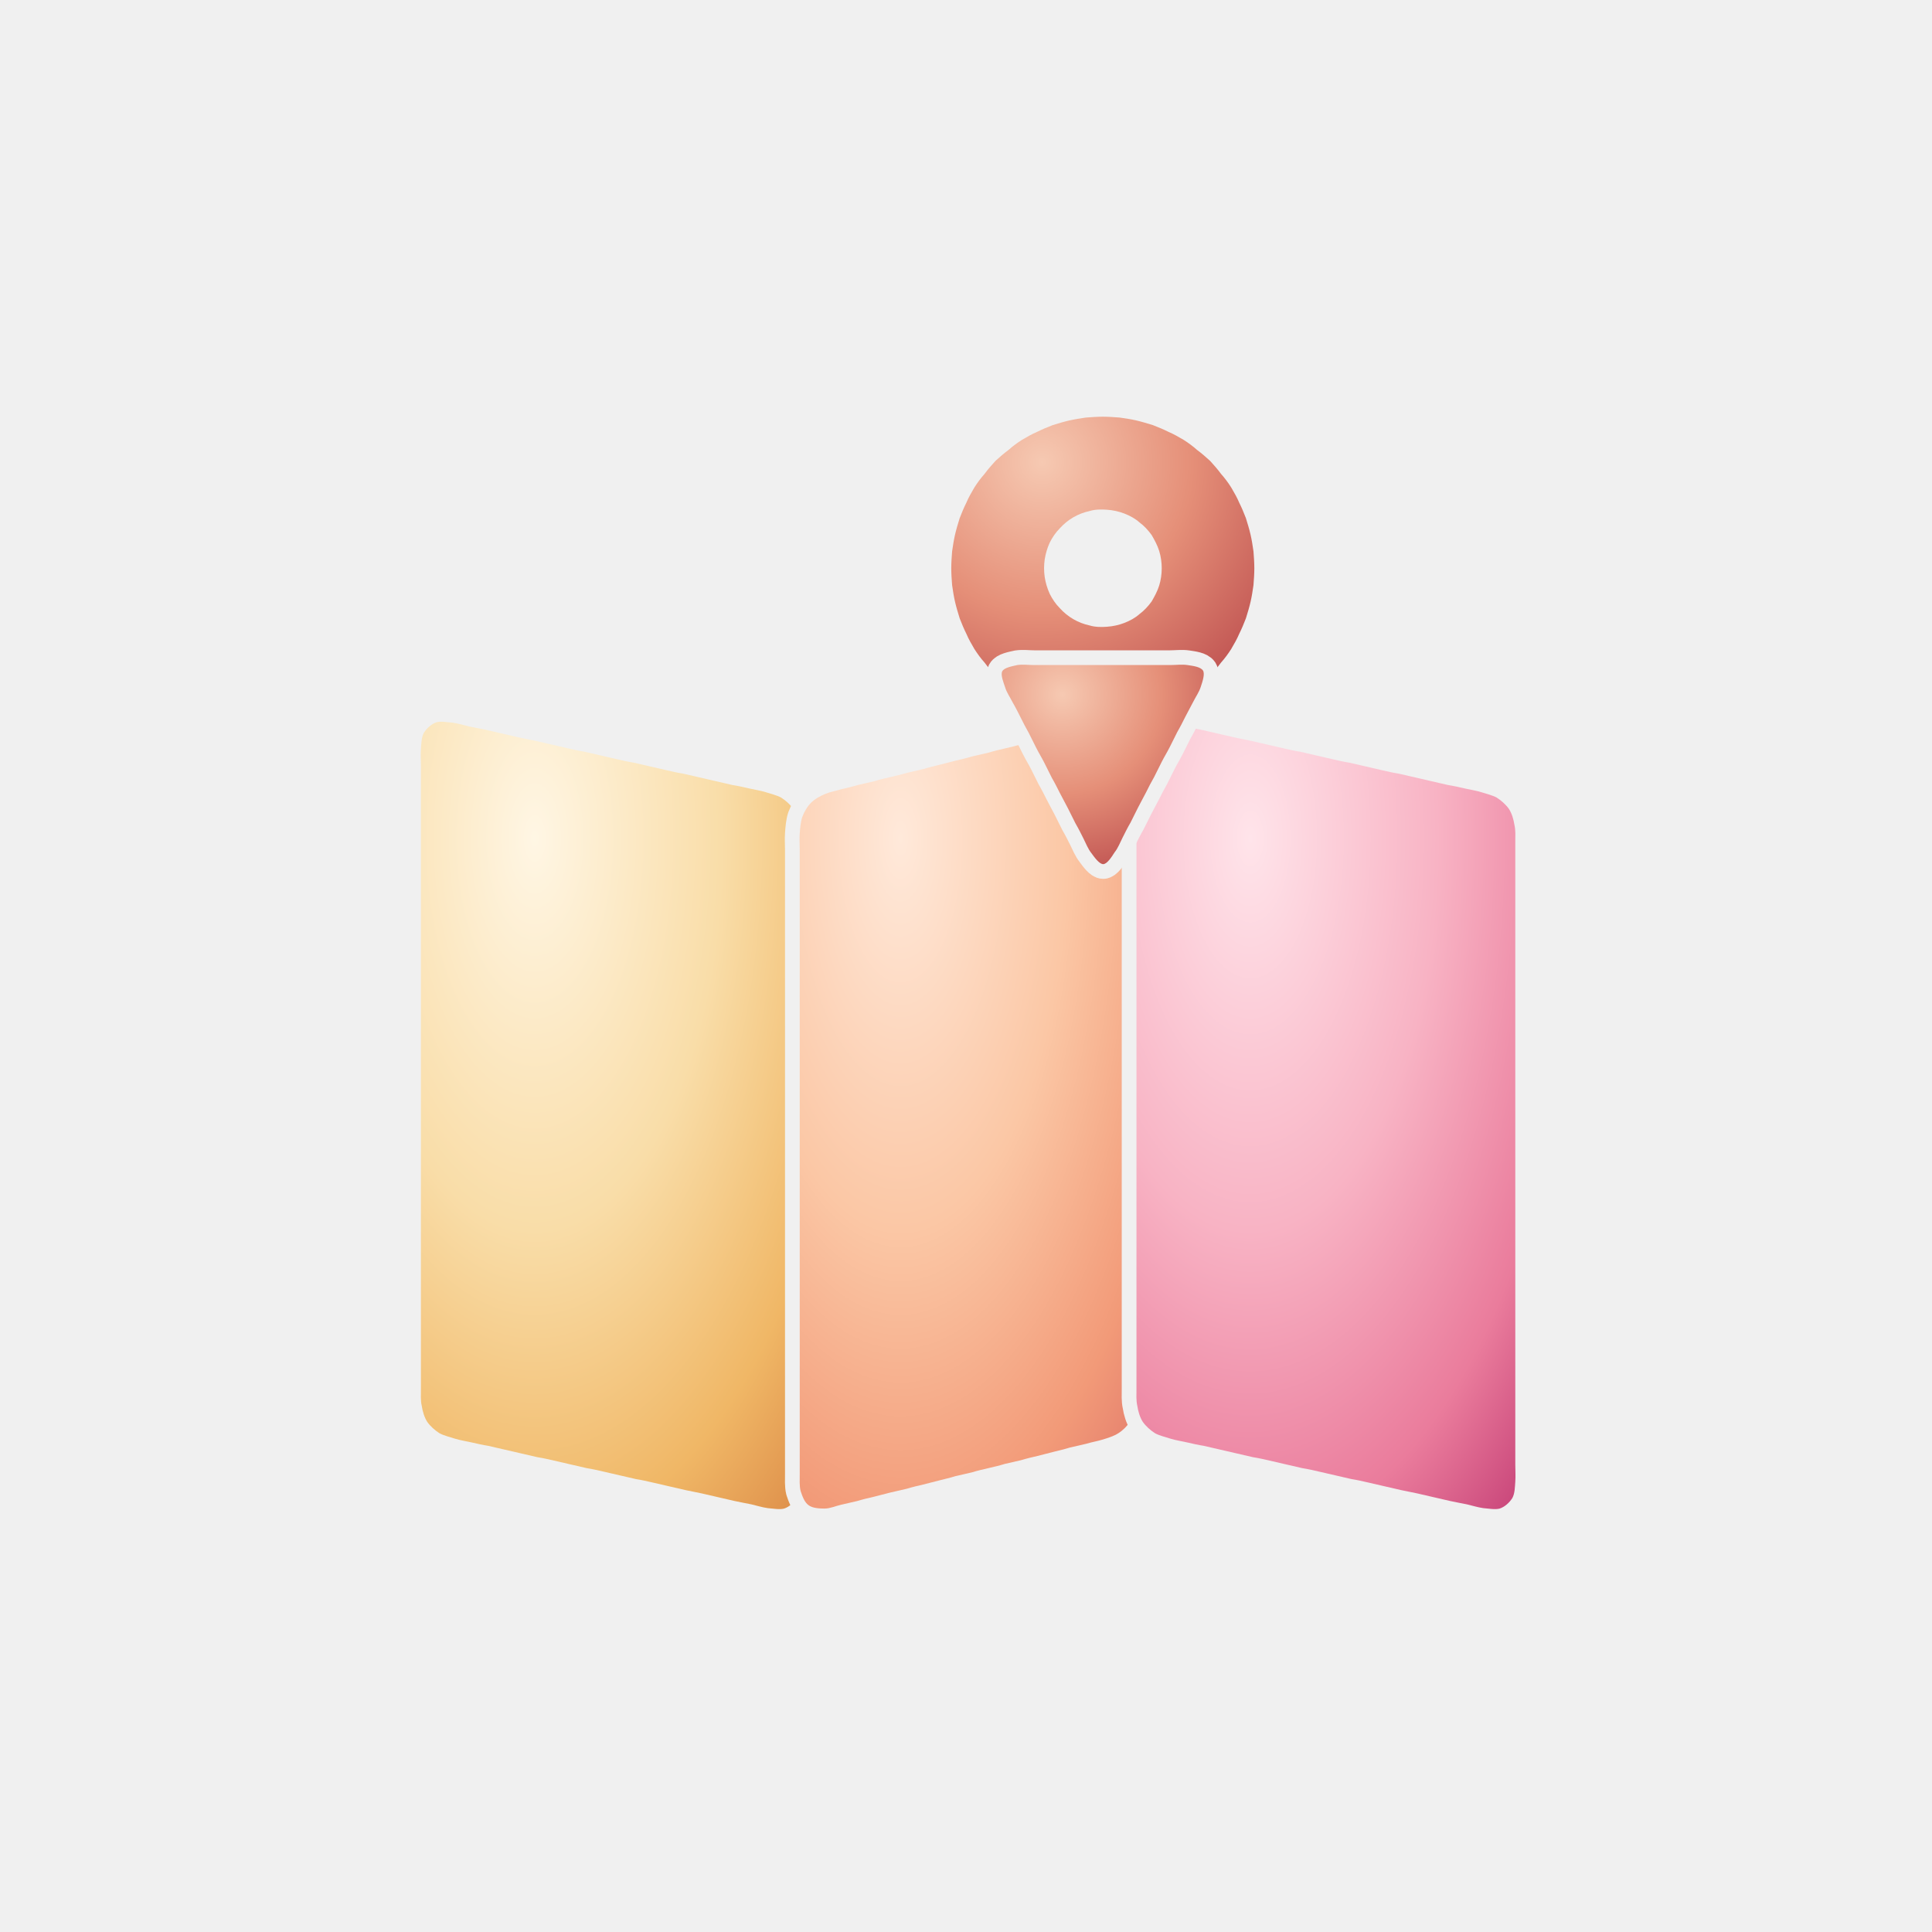
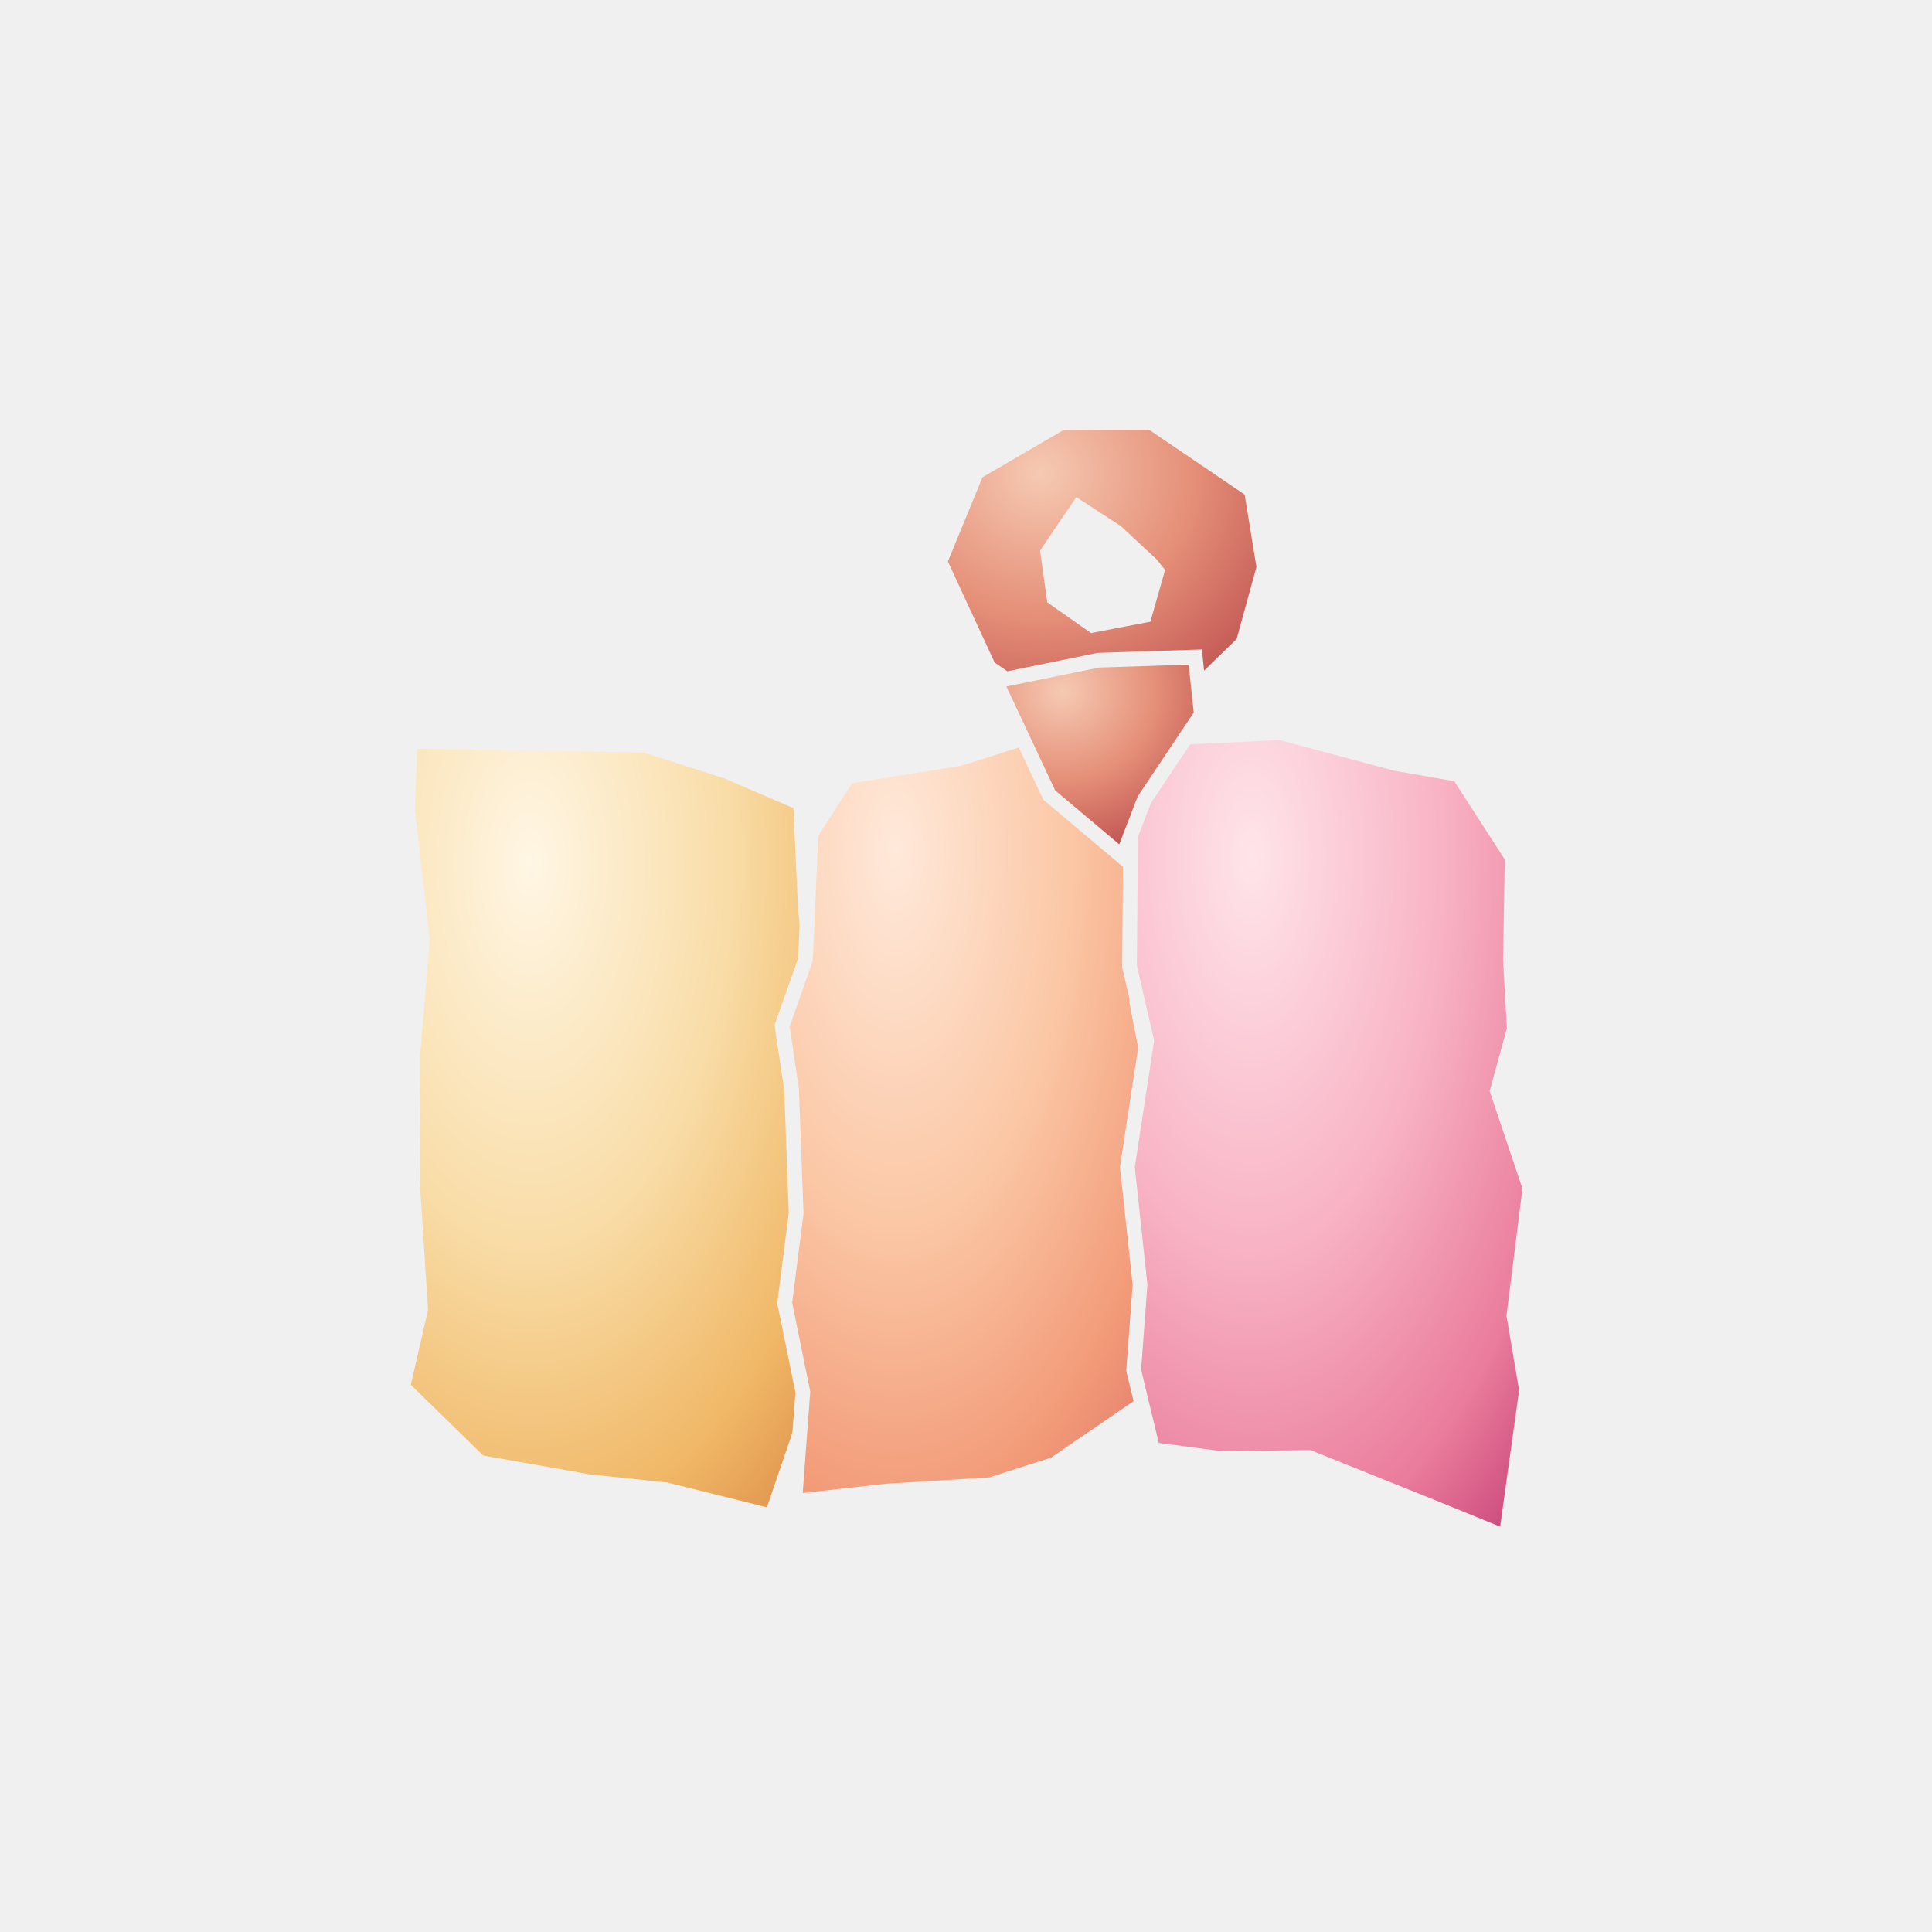
<svg xmlns="http://www.w3.org/2000/svg" width="459" height="459" viewBox="0 0 459 459" fill="none">
  <defs>
-     <path id="s0" d="M100 178C100.1 176.7 100.1 175.2 100.7 174.1C101.4 173 102.5 172 103.7 171.6C104.8 171.3 106.3 171.6 107.6 171.7C109 171.9 110.2 172.3 111.5 172.6C112.9 172.9 114.2 173.1 115.5 173.4C116.8 173.7 118.1 174 119.4 174.3C120.7 174.6 122 174.9 123.3 175.2C124.6 175.5 125.9 175.7 127.2 176C128.5 176.3 129.8 176.6 131.1 176.9C132.4 177.2 133.7 177.5 135 177.8C136.3 178.1 137.6 178.4 138.9 178.6C140.2 178.9 141.5 179.2 142.8 179.5C144.1 179.8 145.4 180.1 146.7 180.4C148 180.7 149.3 181 150.6 181.2C151.9 181.5 153.2 181.8 154.5 182.1C155.8 182.4 157.1 182.7 158.4 183C159.7 183.3 161 183.6 162.3 183.8C163.6 184.1 164.9 184.4 166.2 184.7C167.5 185 168.8 185.3 170.1 185.6C171.4 185.9 172.7 186.2 174 186.5C175.3 186.7 176.6 187 177.9 187.3C179.2 187.6 180.6 187.8 181.9 188.2C183.1 188.6 184.5 188.9 185.6 189.5C186.7 190.2 187.8 191.2 188.5 192.2C189.2 193.3 189.6 194.7 189.8 196C190.1 197.3 190 198.6 190 200C190 201.3 190 202.6 190 204C190 205.3 190 206.6 190 208C190 209.3 190 210.6 190 212C190 213.3 190 214.6 190 216C190 217.3 190 218.6 190 220C190 221.3 190 222.6 190 224C190 225.3 190 226.6 190 228C190 229.3 190 230.6 190 232C190 233.3 190 234.6 190 236C190 237.3 190 238.6 190 240C190 241.3 190 242.6 190 244C190 245.3 190 246.6 190 248C190 249.3 190 250.6 190 252C190 253.3 190 254.6 190 256C190 257.3 190 258.6 190 260C190 261.3 190 262.6 190 264C190 265.3 190 266.6 190 268C190 269.3 190 270.6 190 272C190 273.3 190 274.6 190 276C190 277.3 190 278.6 190 280C190 281.3 190 282.6 190 284C190 285.3 190 286.7 190 288C190 289.3 190 290.7 190 292C190 293.3 190 294.7 190 296C190 297.3 190 298.7 190 300C190 301.3 190 302.7 190 304C190 305.3 190 306.7 190 308C190 309.3 190 310.7 190 312C190 313.3 190 314.7 190 316C190 317.3 190 318.7 190 320C190 321.3 190 322.7 190 324C190 325.3 190 326.7 190 328C190 329.3 190 330.7 190 332C190 333.3 190 334.7 190 336C190 337.3 190 338.7 190 340C190 341.3 190 342.7 190 344C190 345.3 190 346.7 190 348C190 349.3 190.1 350.7 190 352C189.9 353.3 189.9 354.8 189.3 355.9C188.6 357 187.5 358 186.3 358.4C185.2 358.7 183.7 358.4 182.4 358.3C181 358.1 179.8 357.7 178.5 357.4C177.1 357.1 175.8 356.9 174.5 356.6C173.2 356.3 171.9 356 170.6 355.7C169.3 355.4 168 355.1 166.7 354.8C165.4 354.5 164.1 354.3 162.8 354C161.5 353.7 160.2 353.4 158.9 353.1C157.6 352.8 156.3 352.5 155 352.2C153.7 351.9 152.4 351.6 151.1 351.4C149.8 351.1 148.5 350.8 147.2 350.5C145.9 350.2 144.6 349.9 143.3 349.6C142 349.3 140.7 349 139.4 348.8C138.1 348.5 136.8 348.2 135.5 347.9C134.2 347.6 132.9 347.3 131.6 347C130.3 346.7 129 346.4 127.7 346.2C126.4 345.9 125.1 345.6 123.8 345.3C122.5 345 121.2 344.7 119.9 344.4C118.6 344.1 117.3 343.8 116 343.5C114.7 343.3 113.4 343 112.1 342.7C110.8 342.4 109.4 342.2 108.1 341.8C106.9 341.4 105.5 341.1 104.4 340.5C103.3 339.8 102.2 338.8 101.5 337.8C100.8 336.7 100.4 335.3 100.2 334C99.9 332.7 100 331.4 100 330C100 328.7 100 327.4 100 326C100 324.7 100 323.4 100 322C100 320.7 100 319.4 100 318C100 316.7 100 315.4 100 314C100 312.7 100 311.4 100 310C100 308.7 100 307.4 100 306C100 304.7 100 303.4 100 302C100 300.7 100 299.4 100 298C100 296.7 100 295.4 100 294C100 292.7 100 291.4 100 290C100 288.7 100 287.4 100 286C100 284.7 100 283.4 100 282C100 280.7 100 279.4 100 278C100 276.7 100 275.4 100 274C100 272.7 100 271.4 100 270C100 268.7 100 267.4 100 266C100 264.7 100 263.4 100 262C100 260.7 100 259.4 100 258C100 256.7 100 255.4 100 254C100 252.7 100 251.4 100 250C100 248.7 100 247.4 100 246C100 244.7 100 243.3 100 242C100 240.7 100 239.3 100 238C100 236.7 100 235.3 100 234C100 232.7 100 231.3 100 230C100 228.7 100 227.3 100 226C100 224.7 100 223.3 100 222C100 220.7 100 219.3 100 218C100 216.7 100 215.3 100 214C100 212.7 100 211.3 100 210C100 208.7 100 207.3 100 206C100 204.7 100 203.3 100 202C100 200.7 100 199.3 100 198C100 196.7 100 195.3 100 194C100 192.7 100 191.3 100 190C100 188.7 100 187.3 100 186C100 184.7 100 183.3 100 182C100 180.7 99.9 179.3 100 178Z" />
-     <path id="s1" d="M190 198C190.1 196.7 190.2 195.3 190.6 194.1C191.1 192.8 191.8 191.6 192.7 190.7C193.6 189.8 194.9 189.1 196.1 188.6C197.3 188.1 198.6 187.9 199.9 187.5C201.2 187.2 202.5 186.9 203.8 186.5C205.1 186.2 206.4 185.9 207.7 185.6C209 185.2 210.3 184.9 211.6 184.6C212.9 184.3 214.2 184 215.5 183.6C216.8 183.3 218.1 183 219.4 182.7C220.7 182.3 222 182 223.2 181.7C224.5 181.4 225.8 181 227.1 180.7C228.4 180.4 229.7 180.1 231 179.7C232.3 179.4 233.6 179.1 234.9 178.8C236.2 178.4 237.5 178.1 238.8 177.8C240.1 177.5 241.4 177.2 242.7 176.8C244 176.5 245.3 176.2 246.6 175.9C247.9 175.5 249.2 175.2 250.4 174.9C251.7 174.6 253 174.2 254.3 173.9C255.6 173.6 256.9 173.3 258.2 172.9C259.5 172.6 260.8 172.2 262.1 172C263.4 171.8 264.9 171.4 266.1 171.7C267.2 172 268.5 172.9 269.2 173.9C269.8 174.9 269.8 176.5 270 177.8C270.1 179.1 270 180.5 270 181.8C270 183.1 270 184.5 270 185.8C270 187.1 270 188.5 270 189.8C270 191.2 270 192.5 270 193.8C270 195.2 270 196.5 270 197.8C270 199.2 270 200.5 270 201.8C270 203.2 270 204.5 270 205.8C270 207.2 270 208.5 270 209.8C270 211.2 270 212.5 270 213.8C270 215.2 270 216.5 270 217.9C270 219.2 270 220.5 270 221.9C270 223.2 270 224.5 270 225.9C270 227.2 270 228.5 270 229.9C270 231.2 270 232.5 270 233.9C270 235.2 270 236.5 270 237.9C270 239.2 270 240.5 270 241.9C270 243.2 270 244.6 270 245.9C270 247.2 270 248.6 270 249.9C270 251.2 270 252.6 270 253.9C270 255.2 270 256.6 270 257.9C270 259.2 270 260.6 270 261.9C270 263.2 270 264.6 270 265.9C270 267.3 270 268.6 270 269.9C270 271.3 270 272.6 270 273.9C270 275.3 270 276.6 270 277.9C270 279.3 270 280.6 270 281.9C270 283.3 270 284.6 270 285.9C270 287.3 270 288.6 270 289.9C270 291.3 270 292.6 270 294C270 295.3 270 296.6 270 298C270 299.3 270 300.6 270 302C270 303.3 270 304.6 270 306C270 307.3 270 308.6 270 310C270 311.3 270 312.6 270 314C270 315.3 270 316.6 270 318C270 319.3 270 320.7 270 322C270 323.3 270 324.7 270 326C270 327.3 270 328.7 270 330C270 331.3 270.1 332.7 269.9 334C269.6 335.3 269.2 336.7 268.5 337.7C267.8 338.8 266.8 339.8 265.7 340.5C264.6 341.2 263.3 341.6 262 342C260.7 342.4 259.4 342.6 258.1 343C256.8 343.3 255.5 343.6 254.2 343.9C252.9 344.3 251.6 344.6 250.4 344.9C249.1 345.2 247.8 345.6 246.5 345.9C245.2 346.2 243.9 346.5 242.6 346.9C241.3 347.2 240 347.5 238.7 347.8C237.4 348.2 236.1 348.5 234.8 348.8C233.5 349.1 232.2 349.4 230.9 349.8C229.6 350.1 228.3 350.4 227 350.7C225.7 351.1 224.4 351.4 223.2 351.7C221.9 352 220.6 352.4 219.3 352.7C218 353 216.7 353.3 215.4 353.7C214.1 354 212.8 354.3 211.5 354.6C210.2 354.9 208.9 355.3 207.6 355.6C206.3 355.9 205 356.2 203.7 356.6C202.4 356.9 201.1 357.2 199.8 357.5C198.5 357.8 197.2 358.4 195.9 358.4C194.6 358.4 193 358.3 192.1 357.6C191.1 356.9 190.6 355.4 190.2 354.2C189.9 353 190 351.5 190 350.2C190 348.9 190 347.5 190 346.2C190 344.9 190 343.5 190 342.2C190 340.8 190 339.5 190 338.2C190 336.8 190 335.5 190 334.2C190 332.8 190 331.5 190 330.2C190 328.8 190 327.5 190 326.2C190 324.8 190 323.5 190 322.2C190 320.8 190 319.5 190 318.2C190 316.8 190 315.5 190 314.1C190 312.8 190 311.5 190 310.1C190 308.8 190 307.5 190 306.1C190 304.8 190 303.5 190 302.1C190 300.8 190 299.5 190 298.1C190 296.8 190 295.5 190 294.1C190 292.8 190 291.5 190 290.1C190 288.8 190 287.4 190 286.1C190 284.8 190 283.4 190 282.1C190 280.8 190 279.4 190 278.1C190 276.8 190 275.4 190 274.1C190 272.8 190 271.4 190 270.1C190 268.8 190 267.4 190 266.1C190 264.8 190 263.4 190 262.1C190 260.7 190 259.4 190 258.1C190 256.7 190 255.4 190 254.1C190 252.7 190 251.4 190 250.1C190 248.7 190 247.4 190 246.1C190 244.7 190 243.4 190 242.1C190 240.7 190 239.4 190 238.1C190 236.7 190 235.4 190 234C190 232.7 190 231.4 190 230C190 228.7 190 227.4 190 226C190 224.7 190 223.4 190 222C190 220.7 190 219.4 190 218C190 216.7 190 215.4 190 214C190 212.7 190 211.4 190 210C190 208.7 190 207.3 190 206C190 204.7 190 203.3 190 202C190 200.7 189.9 199.3 190 198Z" />
-     <path id="s2" d="M270 178C270.1 176.7 270.1 175.2 270.7 174.1C271.4 173 272.5 172 273.7 171.6C274.8 171.3 276.3 171.6 277.6 171.7C279 171.9 280.2 172.3 281.5 172.6C282.9 172.9 284.2 173.1 285.5 173.4C286.8 173.7 288.1 174 289.4 174.3C290.7 174.6 292 174.9 293.3 175.2C294.6 175.5 295.9 175.7 297.2 176C298.5 176.3 299.8 176.6 301.1 176.9C302.4 177.2 303.7 177.5 305 177.8C306.3 178.1 307.6 178.4 308.9 178.6C310.2 178.9 311.5 179.2 312.8 179.5C314.1 179.8 315.4 180.1 316.7 180.4C318 180.7 319.3 181 320.6 181.2C321.9 181.5 323.2 181.8 324.5 182.1C325.8 182.4 327.1 182.7 328.4 183C329.7 183.3 331 183.6 332.3 183.8C333.6 184.1 334.9 184.4 336.2 184.7C337.5 185 338.8 185.3 340.1 185.6C341.4 185.9 342.7 186.2 344 186.5C345.3 186.7 346.6 187 347.9 187.3C349.2 187.6 350.6 187.8 351.9 188.2C353.1 188.6 354.5 188.9 355.6 189.5C356.7 190.2 357.8 191.2 358.5 192.2C359.2 193.3 359.6 194.7 359.8 196C360.1 197.3 360 198.6 360 200C360 201.3 360 202.6 360 204C360 205.3 360 206.6 360 208C360 209.3 360 210.6 360 212C360 213.3 360 214.6 360 216C360 217.3 360 218.6 360 220C360 221.3 360 222.6 360 224C360 225.3 360 226.6 360 228C360 229.3 360 230.6 360 232C360 233.3 360 234.6 360 236C360 237.3 360 238.6 360 240C360 241.3 360 242.6 360 244C360 245.3 360 246.6 360 248C360 249.3 360 250.6 360 252C360 253.3 360 254.6 360 256C360 257.3 360 258.6 360 260C360 261.3 360 262.6 360 264C360 265.3 360 266.6 360 268C360 269.3 360 270.6 360 272C360 273.3 360 274.6 360 276C360 277.3 360 278.6 360 280C360 281.3 360 282.6 360 284C360 285.3 360 286.7 360 288C360 289.3 360 290.7 360 292C360 293.3 360 294.7 360 296C360 297.3 360 298.7 360 300C360 301.3 360 302.7 360 304C360 305.3 360 306.7 360 308C360 309.3 360 310.7 360 312C360 313.3 360 314.7 360 316C360 317.3 360 318.7 360 320C360 321.3 360 322.7 360 324C360 325.3 360 326.7 360 328C360 329.3 360 330.7 360 332C360 333.3 360 334.7 360 336C360 337.3 360 338.7 360 340C360 341.3 360 342.7 360 344C360 345.3 360 346.7 360 348C360 349.3 360.1 350.7 360 352C359.9 353.3 359.9 354.8 359.3 355.9C358.6 357 357.5 358 356.3 358.4C355.2 358.7 353.7 358.4 352.4 358.3C351 358.1 349.8 357.7 348.5 357.4C347.1 357.1 345.8 356.9 344.5 356.6C343.2 356.3 341.9 356 340.6 355.7C339.3 355.4 338 355.1 336.7 354.8C335.4 354.5 334.1 354.3 332.8 354C331.5 353.7 330.2 353.4 328.9 353.1C327.6 352.8 326.3 352.5 325 352.2C323.7 351.9 322.4 351.6 321.1 351.4C319.8 351.1 318.5 350.8 317.2 350.5C315.9 350.2 314.6 349.9 313.3 349.6C312 349.3 310.7 349 309.4 348.8C308.1 348.5 306.8 348.2 305.5 347.9C304.2 347.6 302.9 347.3 301.6 347C300.3 346.7 299 346.4 297.7 346.2C296.4 345.9 295.1 345.6 293.8 345.3C292.5 345 291.2 344.7 289.9 344.4C288.6 344.1 287.3 343.8 286 343.5C284.7 343.3 283.4 343 282.1 342.7C280.8 342.4 279.4 342.2 278.1 341.8C276.9 341.4 275.5 341.1 274.4 340.5C273.3 339.8 272.2 338.8 271.5 337.8C270.8 336.7 270.4 335.3 270.2 334C269.9 332.7 270 331.4 270 330C270 328.7 270 327.4 270 326C270 324.7 270 323.4 270 322C270 320.7 270 319.4 270 318C270 316.7 270 315.4 270 314C270 312.7 270 311.4 270 310C270 308.7 270 307.4 270 306C270 304.7 270 303.4 270 302C270 300.7 270 299.4 270 298C270 296.7 270 295.4 270 294C270 292.7 270 291.4 270 290C270 288.7 270 287.4 270 286C270 284.7 270 283.4 270 282C270 280.7 270 279.4 270 278C270 276.7 270 275.4 270 274C270 272.7 270 271.4 270 270C270 268.7 270 267.4 270 266C270 264.7 270 263.4 270 262C270 260.7 270 259.4 270 258C270 256.7 270 255.4 270 254C270 252.7 270 251.4 270 250C270 248.7 270 247.4 270 246C270 244.7 270 243.3 270 242C270 240.7 270 239.3 270 238C270 236.7 270 235.3 270 234C270 232.7 270 231.3 270 230C270 228.7 270 227.3 270 226C270 224.7 270 223.3 270 222C270 220.7 270 219.3 270 218C270 216.7 270 215.3 270 214C270 212.7 270 211.3 270 210C270 208.7 270 207.3 270 206C270 204.7 270 203.3 270 202C270 200.7 270 199.3 270 198C270 196.7 270 195.3 270 194C270 192.7 270 191.3 270 190C270 188.7 270 187.3 270 186C270 184.7 270 183.3 270 182C270 180.7 269.9 179.3 270 178Z" />
-     <path id="s3" d="M298 135C298 136.3 297.9 137.7 297.8 139C297.6 140.4 297.4 141.7 297.1 143C296.8 144.3 296.4 145.6 296 146.9C295.5 148.2 295 149.4 294.4 150.6C293.9 151.8 293.2 153 292.5 154.2C291.8 155.3 291 156.4 290.1 157.4C289.3 158.5 288.4 159.5 287.5 160.5C286.5 161.4 285.5 162.3 284.4 163.1C283.4 164 282.3 164.8 281.2 165.5C280 166.2 278.8 166.9 277.6 167.4C276.4 168 275.2 168.5 273.9 169C272.6 169.4 271.3 169.8 270 170.1C268.7 170.4 267.4 170.6 266 170.8C264.7 170.9 263.3 171 262 171C260.7 171 259.3 170.9 258 170.8C256.6 170.6 255.3 170.4 254 170.1C252.7 169.8 251.4 169.4 250.1 169C248.8 168.5 247.6 168 246.4 167.4C245.2 166.9 244 166.2 242.8 165.5C241.7 164.8 240.6 164 239.6 163.1C238.5 162.3 237.5 161.4 236.5 160.5C235.6 159.5 234.7 158.5 233.9 157.4C233 156.4 232.2 155.3 231.5 154.2C230.8 153 230.1 151.8 229.6 150.6C229 149.4 228.5 148.2 228 146.9C227.6 145.6 227.2 144.3 226.9 143C226.6 141.7 226.4 140.4 226.2 139C226.1 137.7 226 136.3 226 135C226 133.7 226.1 132.3 226.2 131C226.4 129.6 226.6 128.3 226.9 127C227.2 125.7 227.6 124.4 228 123.1C228.5 121.8 229 120.6 229.6 119.4C230.1 118.2 230.8 117 231.5 115.8C232.2 114.7 233 113.6 233.9 112.6C234.7 111.5 235.6 110.5 236.5 109.5C237.5 108.6 238.5 107.7 239.6 106.9C240.6 106 241.7 105.2 242.8 104.5C244 103.8 245.2 103.1 246.4 102.6C247.6 102 248.8 101.5 250.1 101C251.4 100.6 252.7 100.2 254 99.9C255.3 99.6 256.6 99.4 258 99.2C259.3 99.1 260.7 99 262 99C263.3 99 264.7 99.1 266 99.2C267.4 99.4 268.7 99.6 270 99.9C271.3 100.2 272.6 100.6 273.9 101C275.2 101.5 276.4 102 277.6 102.6C278.8 103.1 280 103.8 281.2 104.5C282.3 105.2 283.4 106 284.4 106.9C285.5 107.7 286.5 108.6 287.5 109.5C288.4 110.5 289.3 111.5 290.1 112.6C291 113.6 291.8 114.7 292.5 115.8C293.2 117 293.9 118.2 294.4 119.4C295 120.6 295.5 121.8 296 123.1C296.4 124.4 296.8 125.7 297.1 127C297.4 128.3 297.6 129.6 297.8 131C297.9 132.3 298 133.7 298 135Z" />
-     <path id="s4" d="M238.8 163.3C238.4 162.1 237.7 160.4 238.1 159.5C238.6 158.6 240.4 158.3 241.7 158C243 157.8 244.4 158 245.7 158C247.1 158 248.4 158 249.8 158C251.1 158 252.5 158 253.8 158C255.2 158 256.5 158 257.8 158C259.2 158 260.5 158 261.9 158C263.2 158 264.6 158 265.9 158C267.3 158 268.6 158 270 158C271.3 158 272.7 158 274 158C275.4 158 276.7 158 278 158C279.4 158 280.8 157.8 282.1 158C283.4 158.2 285.2 158.4 285.8 159.3C286.3 160.1 285.7 161.9 285.3 163.1C284.9 164.4 284.1 165.5 283.5 166.7C282.9 167.9 282.2 169.1 281.6 170.3C281 171.5 280.4 172.7 279.7 173.9C279.1 175.1 278.5 176.3 277.9 177.5C277.3 178.7 276.6 179.8 276 181C275.4 182.2 274.8 183.4 274.2 184.6C273.5 185.8 272.9 187 272.3 188.2C271.7 189.4 271 190.6 270.4 191.8C269.8 193 269.2 194.2 268.6 195.4C267.9 196.6 267.3 197.8 266.7 199C266.1 200.2 265.6 201.5 264.8 202.5C264.1 203.6 263 205.3 262.1 205.3C261.2 205.3 260.1 203.8 259.3 202.7C258.5 201.7 258 200.4 257.4 199.2C256.8 198 256.2 196.8 255.5 195.6C254.9 194.4 254.3 193.2 253.7 192C253.1 190.8 252.4 189.6 251.8 188.4C251.2 187.2 250.6 186 249.9 184.8C249.3 183.6 248.7 182.4 248.1 181.2C247.5 180 246.8 178.9 246.2 177.7C245.6 176.5 245 175.3 244.4 174.1C243.7 172.9 243.1 171.7 242.5 170.5C241.9 169.3 241.3 168.1 240.6 166.9C240 165.7 239.2 164.6 238.8 163.3Z" />
-     <path id="s5" d="M276 135C276 136.4 275.8 137.8 275.4 139.1C275 140.4 274.3 141.7 273.6 142.9C272.8 144 271.8 145.1 270.7 145.9C269.7 146.8 268.4 147.5 267.1 148C265.8 148.5 264.4 148.8 263 148.9C261.7 149 260.2 149 258.9 148.6C257.5 148.3 256.2 147.8 255 147.1C253.8 146.4 252.7 145.5 251.8 144.5C250.8 143.5 250 142.3 249.4 141.1C248.8 139.8 248.4 138.4 248.2 137.1C248 135.7 248 134.3 248.2 132.9C248.4 131.6 248.8 130.2 249.4 128.9C250 127.7 250.8 126.5 251.8 125.5C252.7 124.5 253.8 123.6 255 122.9C256.2 122.2 257.5 121.7 258.9 121.4C260.2 121 261.7 121 263 121.1C264.4 121.2 265.8 121.5 267.1 122C268.4 122.5 269.7 123.2 270.7 124.1C271.8 124.9 272.8 126 273.6 127.1C274.3 128.3 275 129.6 275.4 130.9C275.8 132.2 276 133.6 276 135Z" />
+     <path id="s0" d="M99.1 177.9L125.1 178.3L152.9 178.8L172 184.9L188.5 192L189.6 216.2L192 237.1L192.3 264L189.8 285.1L190.3 310.3L190.4 334.1L182.2 358.1L158.5 352.2L140.3 350.3L114.8 345.8L97.6 329L101.7 311.2L99.7 280.3L99.8 250.8L102.1 223.4L98.6 192.5Z" />
+     <path id="s1" d="M194.4 198.6L202.4 186.1L228.5 181.9L248.9 175.4L268.7 179.5L269.9 194.3L271 211.9L268.3 238.1L271.5 254.6L271 277.4L270.3 308.4L270.6 332L249.7 346.3L235 351L210.5 352.5L190.7 354.7L192.5 330.6L188.2 309.5L190.9 288.3L189.8 258.6L187.6 243.9L193.1 228.3Z" />
+     <path id="s2" d="M270.4 177.3L286.1 176.7L303.9 175.8L331.2 183.1L345.5 185.6L357.5 204.2L357.1 228.1L358 244.3L353.9 259.2L361.7 282.4L357.9 312.6L360.9 330.3L356.4 362.7L341.2 356.5L311.3 344.5L290.5 344.8L275.3 342.8L271.1 325.4L272.6 305.2L269.6 277.3L274.2 247.2L270.1 229.4L270.3 205Z" />
+     <path id="s3" d="M298.5 134.7L293.8 151.8L278.8 166.4L255.7 170.8L236.3 157.4L225.2 133.4L233.4 113.4L252.8 102.1L273 102.1L295.7 117.5Z" />
+     <path id="s4" d="M239.1 163.1L261.1 158.6L282.4 157.9L283.6 169.3L270.3 189.2L265.9 200.6L250.7 187.8Z" />
+     <path id="s5" d="M276.8 135.4L273.3 147.7L259.2 150.4L248.8 143.1L247.1 130.8L255.7 118.1L266.3 125L274.7 132.8Z" />
    <radialGradient id="g0" cx="0.3" cy="0.15" r="1.1">
      <stop offset="0" stop-color="#FFF6E4" />
      <stop offset="0.45" stop-color="#F9DDA8" />
      <stop offset="0.8" stop-color="#F0B766" />
      <stop offset="1" stop-color="#DE8F4A" />
    </radialGradient>
    <mask id="m0" maskUnits="userSpaceOnUse" x="0" y="0" width="459" height="459">
      <rect width="459" height="459" fill="#fff" />
-       <use href="#s1" fill="#000" stroke="#000" stroke-width="7" stroke-linejoin="round" />
-       <use href="#s2" fill="#000" stroke="#000" stroke-width="7" stroke-linejoin="round" />
-       <use href="#s3" fill="#000" stroke="#000" stroke-width="7" stroke-linejoin="round" />
-       <use href="#s4" fill="#000" stroke="#000" stroke-width="7" stroke-linejoin="round" />
+       <use href="#s1" fill="#000" stroke="#000" stroke-width="7" stroke-linejoin="miter" />
+       <use href="#s2" fill="#000" stroke="#000" stroke-width="7" stroke-linejoin="miter" />
+       <use href="#s3" fill="#000" stroke="#000" stroke-width="7" stroke-linejoin="miter" />
+       <use href="#s4" fill="#000" stroke="#000" stroke-width="7" stroke-linejoin="miter" />
      <use href="#s5" fill="#000" />
    </mask>
    <radialGradient id="g1" cx="0.3" cy="0.15" r="1.1">
      <stop offset="0" stop-color="#FFE9DA" />
      <stop offset="0.45" stop-color="#FBC7A5" />
      <stop offset="0.8" stop-color="#F29A78" />
      <stop offset="1" stop-color="#E0766A" />
    </radialGradient>
    <mask id="m1" maskUnits="userSpaceOnUse" x="0" y="0" width="459" height="459">
      <rect width="459" height="459" fill="#fff" />
-       <use href="#s2" fill="#000" stroke="#000" stroke-width="7" stroke-linejoin="round" />
-       <use href="#s3" fill="#000" stroke="#000" stroke-width="7" stroke-linejoin="round" />
-       <use href="#s4" fill="#000" stroke="#000" stroke-width="7" stroke-linejoin="round" />
+       <use href="#s2" fill="#000" stroke="#000" stroke-width="7" stroke-linejoin="miter" />
+       <use href="#s3" fill="#000" stroke="#000" stroke-width="7" stroke-linejoin="miter" />
+       <use href="#s4" fill="#000" stroke="#000" stroke-width="7" stroke-linejoin="miter" />
      <use href="#s5" fill="#000" />
    </mask>
    <radialGradient id="g2" cx="0.3" cy="0.15" r="1.1">
      <stop offset="0" stop-color="#FFE4EA" />
      <stop offset="0.45" stop-color="#F8B3C4" />
      <stop offset="0.8" stop-color="#EA7C9C" />
      <stop offset="1" stop-color="#C9467A" />
    </radialGradient>
    <mask id="m2" maskUnits="userSpaceOnUse" x="0" y="0" width="459" height="459">
      <rect width="459" height="459" fill="#fff" />
-       <use href="#s3" fill="#000" stroke="#000" stroke-width="7" stroke-linejoin="round" />
-       <use href="#s4" fill="#000" stroke="#000" stroke-width="7" stroke-linejoin="round" />
+       <use href="#s3" fill="#000" stroke="#000" stroke-width="7" stroke-linejoin="miter" />
+       <use href="#s4" fill="#000" stroke="#000" stroke-width="7" stroke-linejoin="miter" />
      <use href="#s5" fill="#000" />
    </mask>
    <radialGradient id="g3" cx="0.3" cy="0.15" r="1.1">
      <stop offset="0" stop-color="#F6C9B2" />
      <stop offset="0.45" stop-color="#E58F78" />
      <stop offset="0.8" stop-color="#C45A56" />
      <stop offset="1" stop-color="#8E2F48" />
    </radialGradient>
    <mask id="m3" maskUnits="userSpaceOnUse" x="0" y="0" width="459" height="459">
      <rect width="459" height="459" fill="#fff" />
-       <use href="#s4" fill="#000" stroke="#000" stroke-width="7" stroke-linejoin="round" />
+       <use href="#s4" fill="#000" stroke="#000" stroke-width="7" stroke-linejoin="miter" />
      <use href="#s5" fill="#000" />
    </mask>
    <radialGradient id="g4" cx="0.3" cy="0.15" r="1.1">
      <stop offset="0" stop-color="#F6C9B2" />
      <stop offset="0.45" stop-color="#E58F78" />
      <stop offset="0.8" stop-color="#C45A56" />
      <stop offset="1" stop-color="#8E2F48" />
    </radialGradient>
    <mask id="m4" maskUnits="userSpaceOnUse" x="0" y="0" width="459" height="459">
      <rect width="459" height="459" fill="#fff" />
      <use href="#s5" fill="#000" />
    </mask>
  </defs>
  <use href="#s0" fill="url(#g0)" fill-rule="evenodd" mask="url(#m0)" />
  <use href="#s1" fill="url(#g1)" fill-rule="evenodd" mask="url(#m1)" />
  <use href="#s2" fill="url(#g2)" fill-rule="evenodd" mask="url(#m2)" />
  <use href="#s3" fill="url(#g3)" fill-rule="evenodd" mask="url(#m3)" />
  <use href="#s4" fill="url(#g4)" fill-rule="evenodd" mask="url(#m4)" />
</svg>
